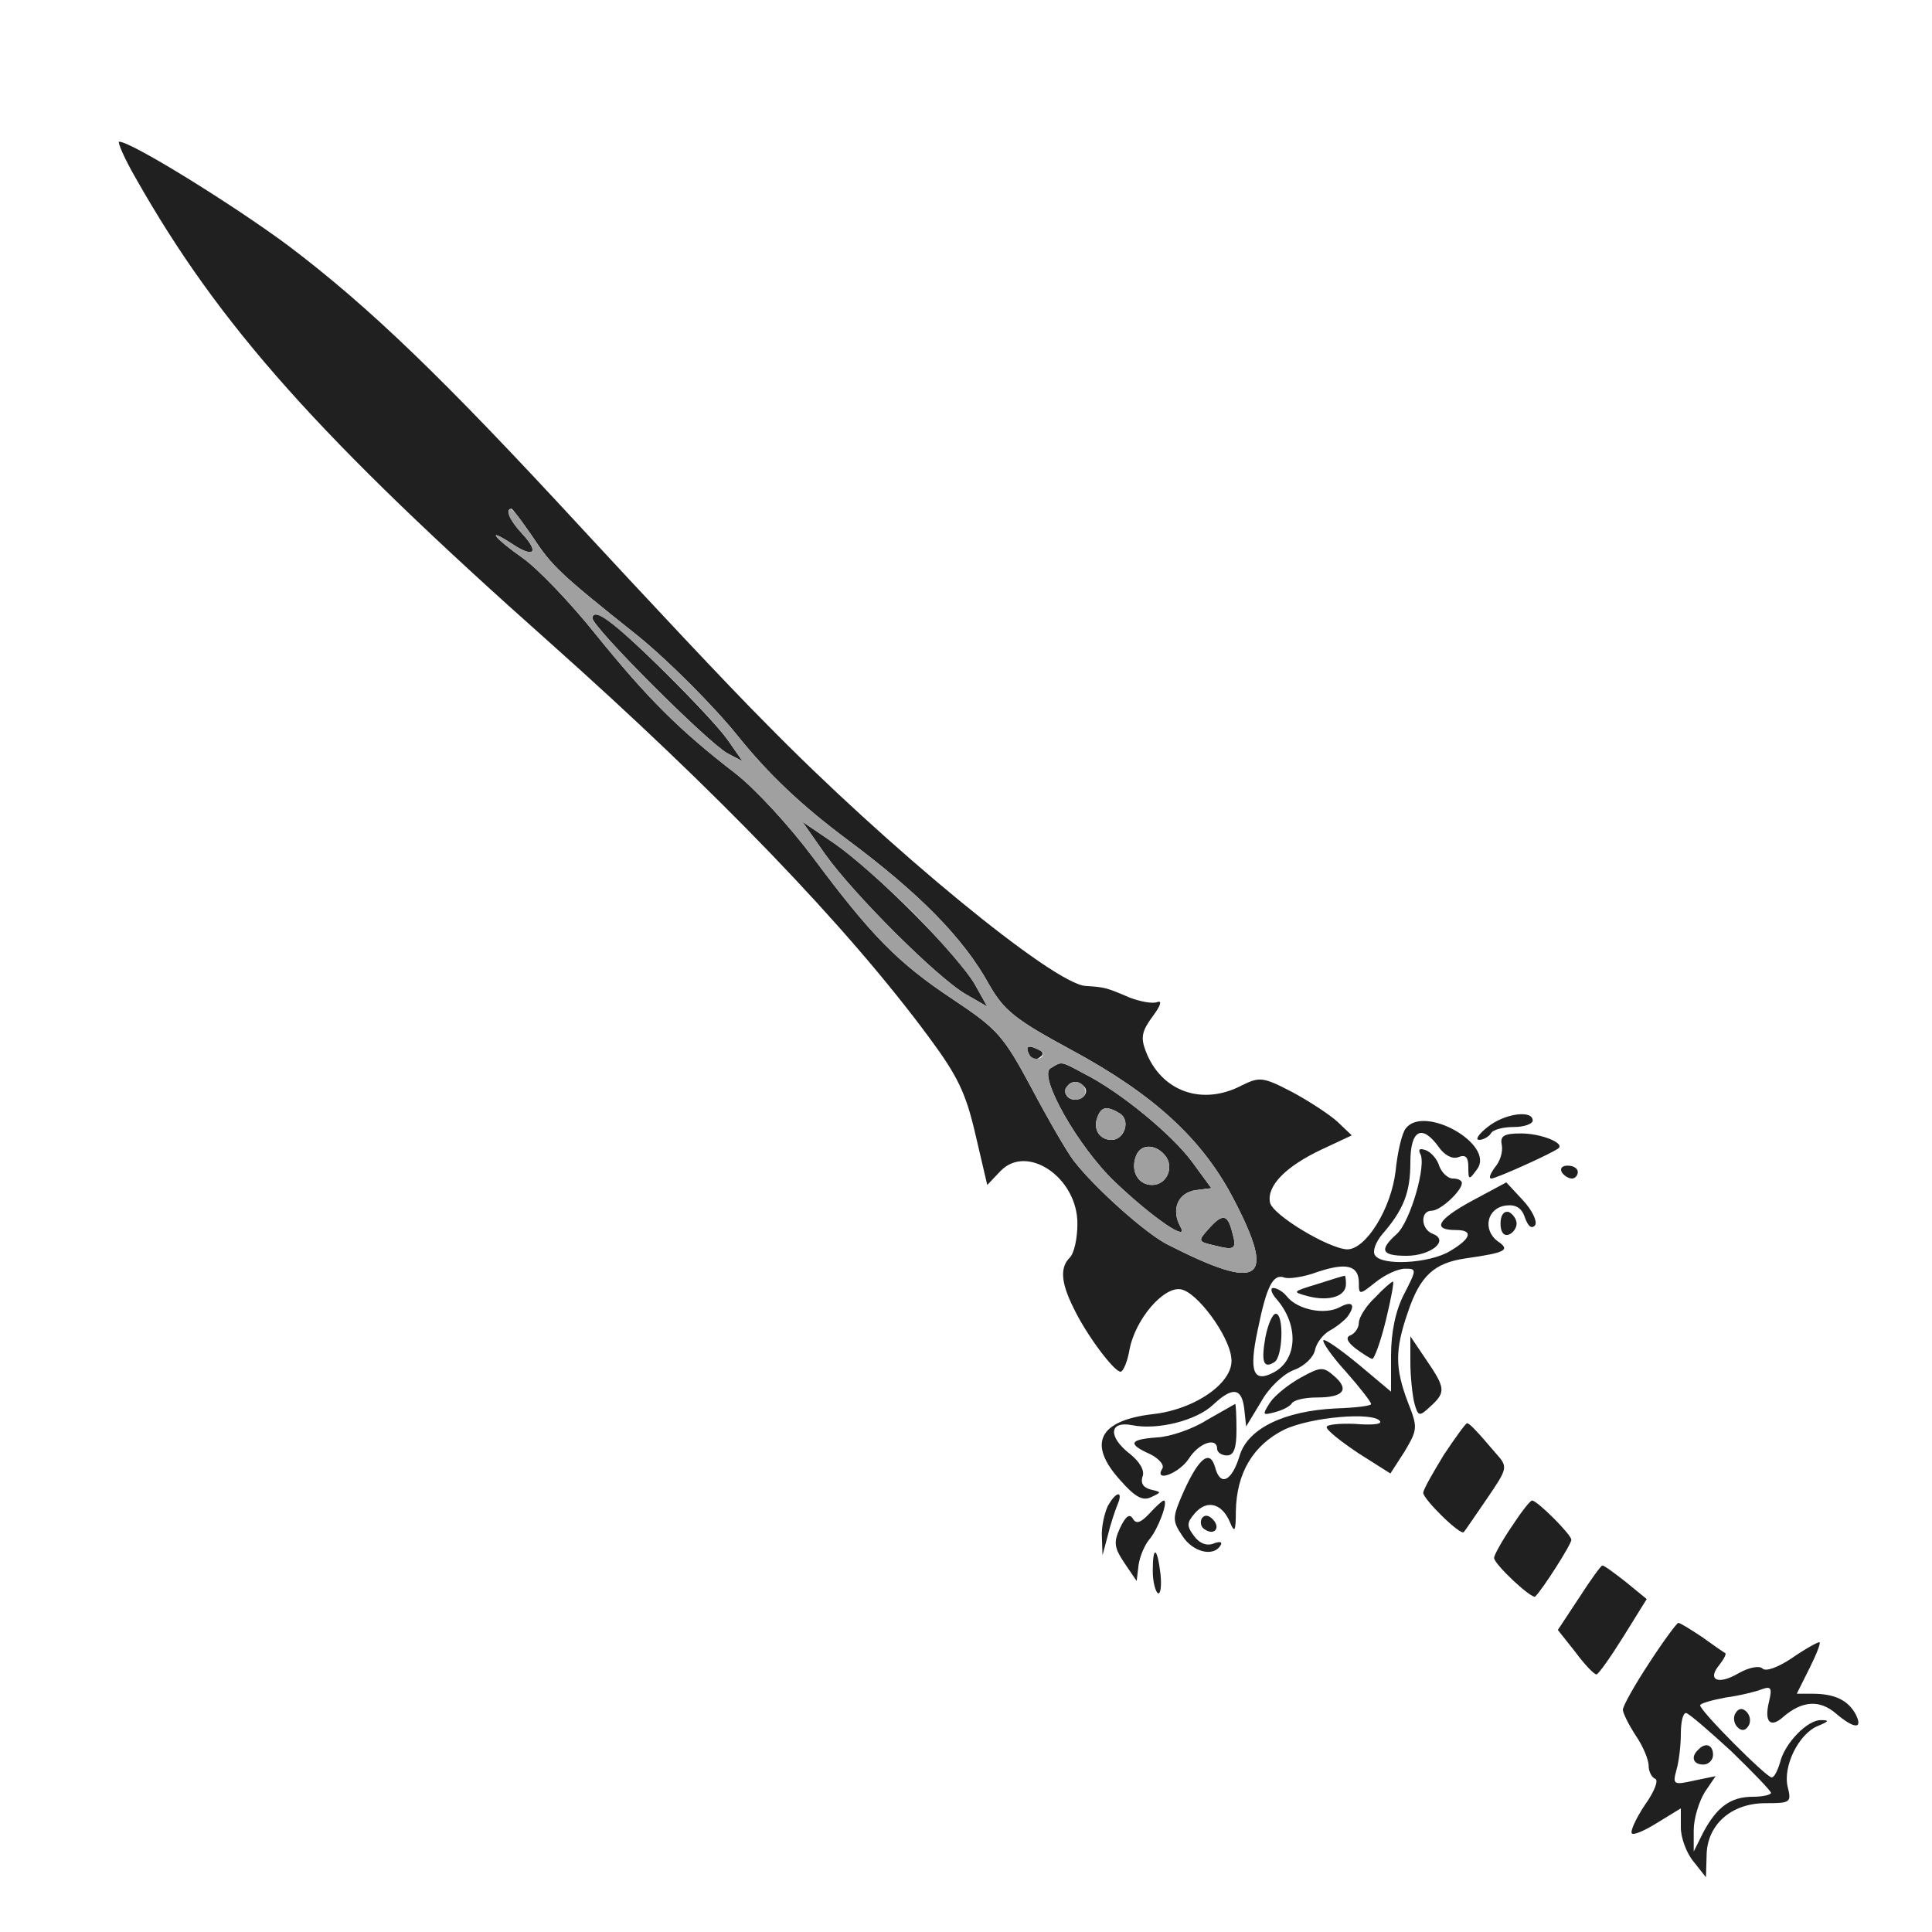
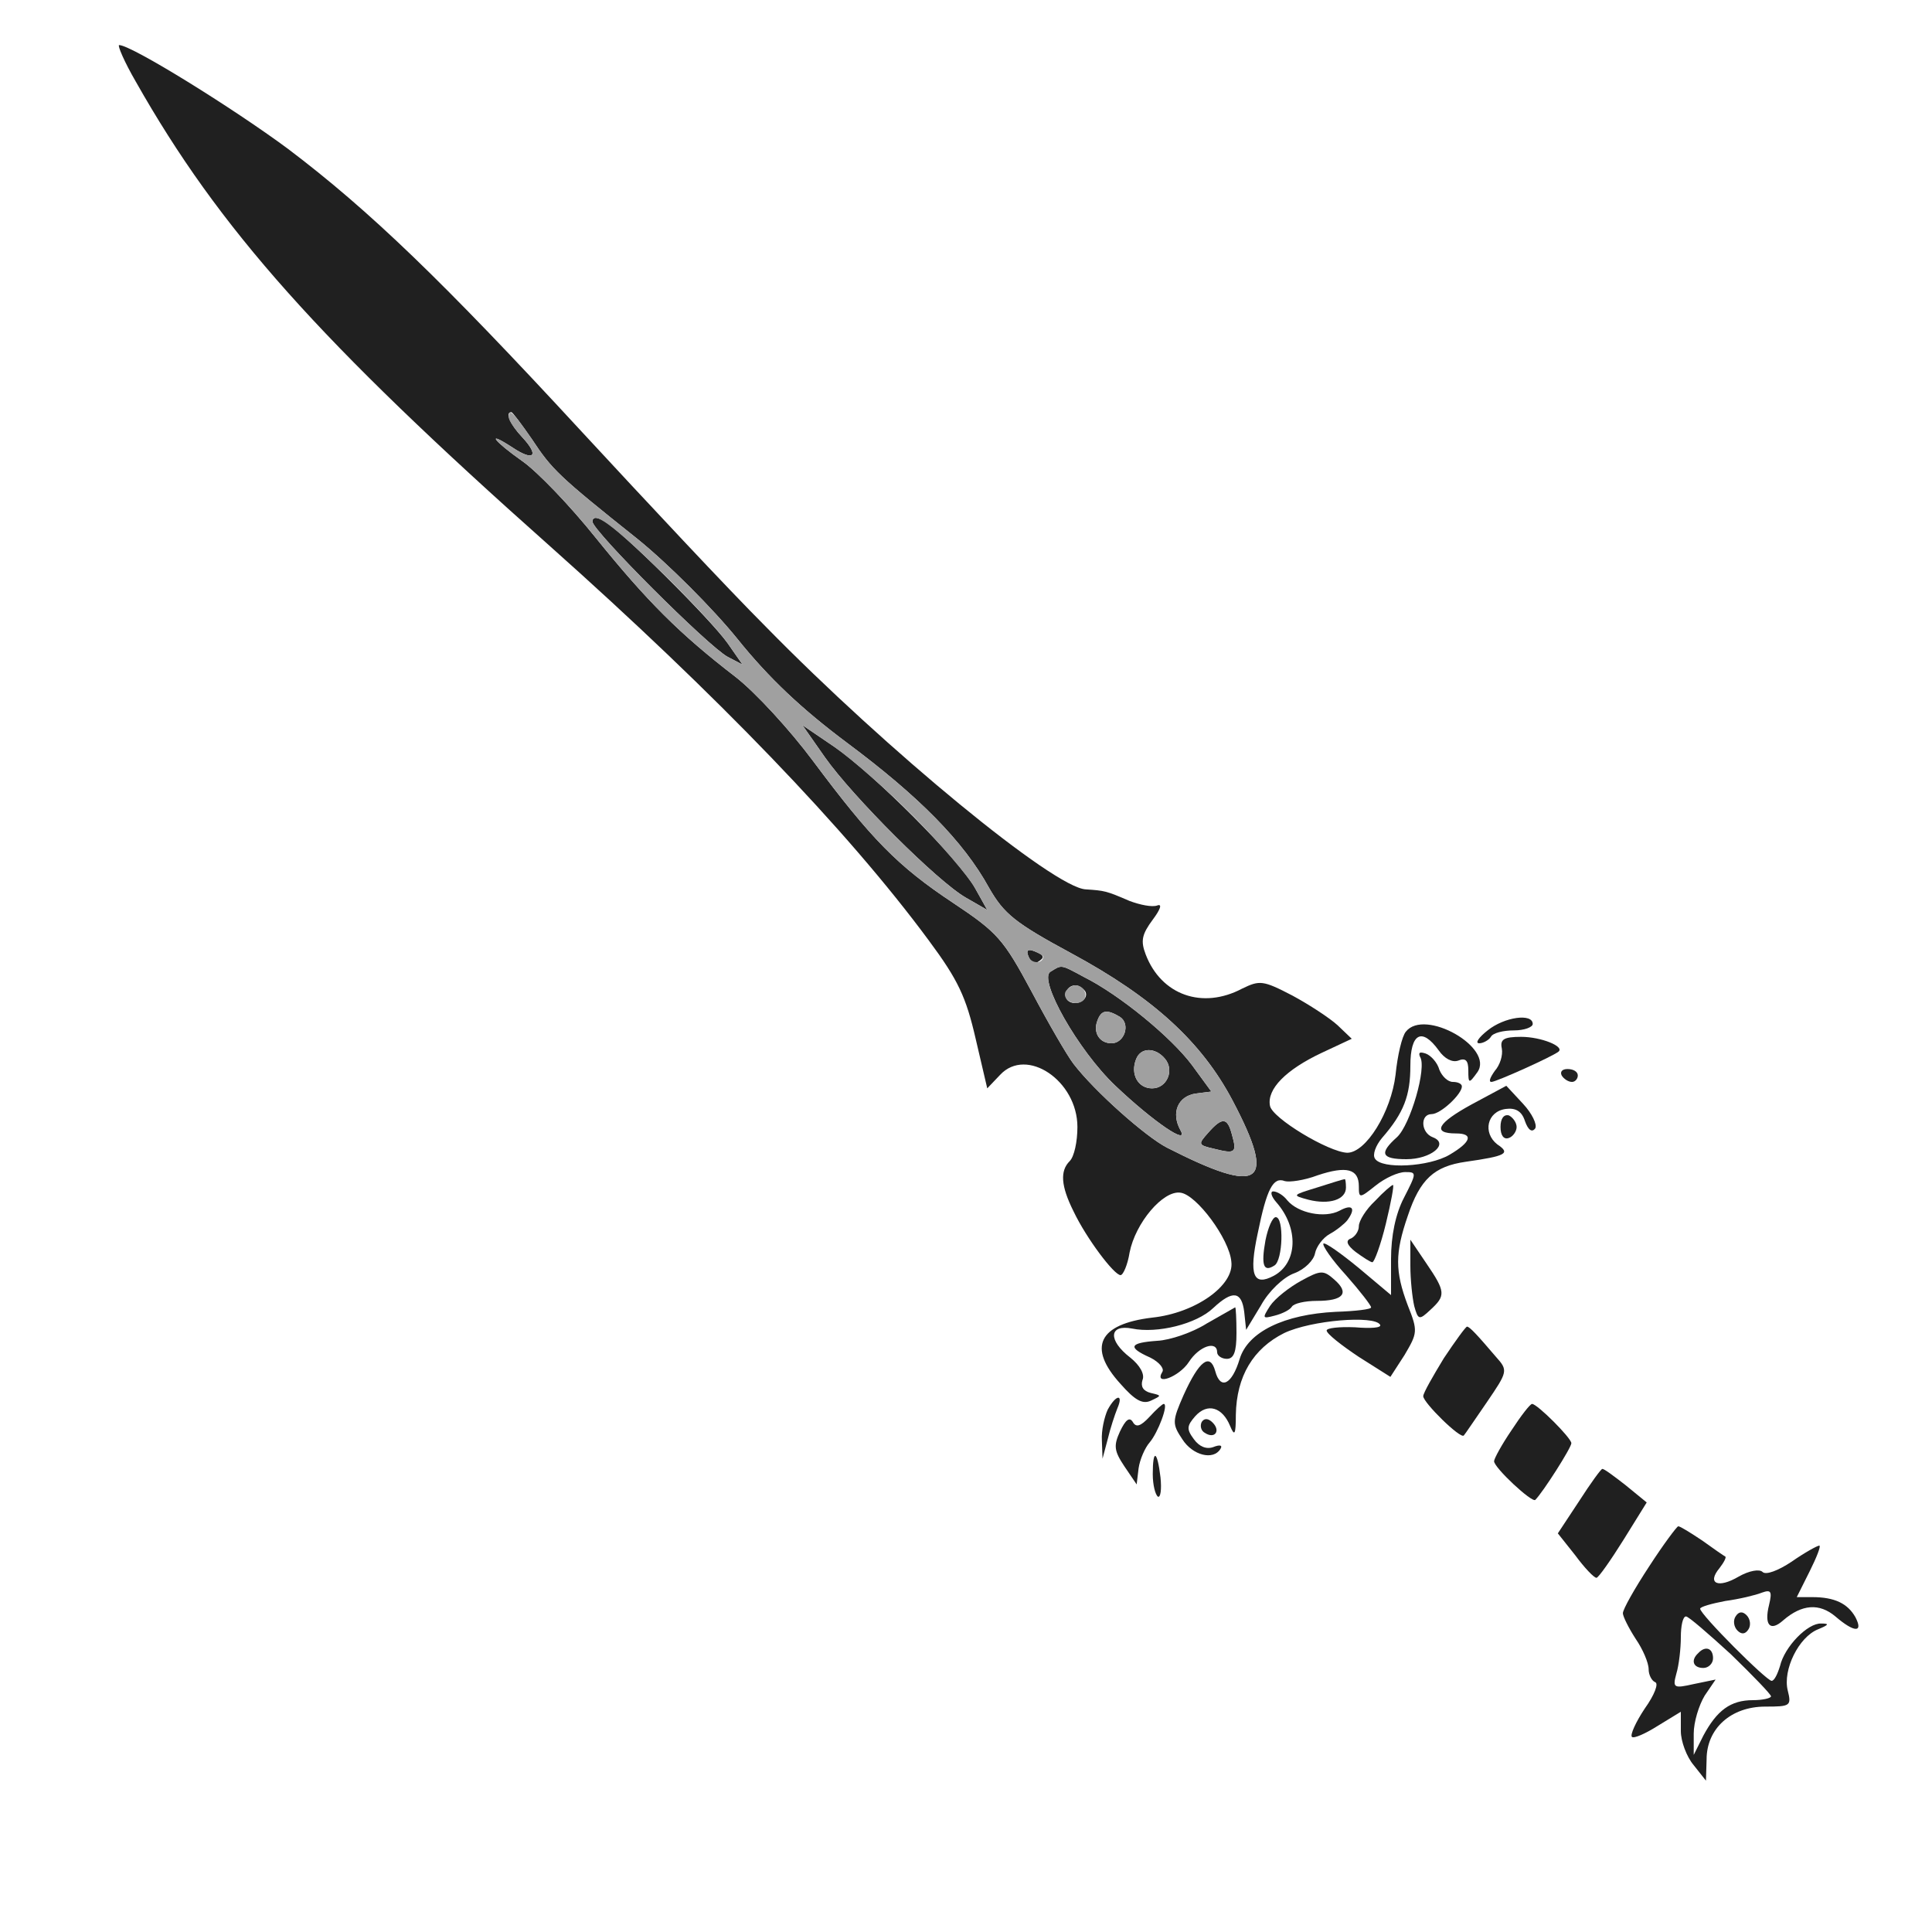
- <svg xmlns="http://www.w3.org/2000/svg" version="1.0" width="300pt" height="300pt" viewBox="0 0 300 300" preserveAspectRatio="xMidYMid meet">
+ <svg xmlns="http://www.w3.org/2000/svg" version="1.0" width="300pt" height="300pt" viewBox="0 20 300 290" preserveAspectRatio="xMidYMid meet">
  <g transform="translate(0,300) scale(0.1,-0.1)" fill="#202020" stroke="none">
    <path class="node" id="node1" d="M211 2723 c129 -228 285 -403 644 -722 257 -229 460 -439 587 -611 46 -62 58 -88 73 -153 l18 -77 20 21 c41 44 120 -9 120 -81 0 -23 -5 -46 -12 -53 -15 -15 -14 -38 6 -78 20 -42 63 -99 73 -99 4 0 11 16 14 35 9 46 52 97 79 93 25 -3 76 -72 79 -107 5 -37 -56 -80 -123 -87 -83 -10 -101 -46 -49 -103 22 -25 34 -32 47 -26 17 8 17 8 0 12 -12 3 -16 10 -13 20 4 9 -4 23 -19 35 -35 27 -33 52 3 45 39 -8 100 7 126 32 30 28 44 26 48 -6 l3 -28 23 38 c12 22 35 44 52 50 16 6 30 20 32 31 2 10 12 24 23 30 11 6 23 16 27 21 14 19 8 26 -12 15 -23 -12 -64 -4 -81 16 -6 8 -16 14 -22 14 -5 0 -3 -8 5 -17 35 -40 33 -94 -4 -114 -32 -17 -39 1 -25 66 14 69 24 88 42 81 7 -2 30 1 51 9 45 15 64 10 64 -17 0 -19 1 -19 26 1 15 12 35 21 46 21 18 0 18 -1 -2 -40 -13 -25 -20 -59 -20 -95 l0 -56 -50 42 c-28 23 -52 40 -55 38 -2 -3 13 -25 35 -49 22 -25 39 -47 39 -50 1 -3 -24 -6 -55 -7 -80 -4 -136 -31 -149 -73 -12 -40 -30 -49 -38 -19 -8 29 -25 16 -49 -37 -18 -41 -18 -45 -2 -69 16 -25 48 -33 59 -15 4 6 -1 7 -11 3 -11 -4 -22 1 -30 12 -12 16 -11 21 2 36 19 21 42 14 54 -15 7 -17 9 -14 9 17 1 60 27 103 75 127 42 20 140 28 149 13 3 -5 -15 -6 -39 -4 -24 1 -44 -1 -44 -5 0 -5 23 -23 50 -41 l49 -31 22 34 c20 34 21 37 5 77 -20 53 -20 81 0 139 19 57 41 77 90 84 63 9 70 13 49 27 -23 18 -16 51 13 55 15 2 25 -3 30 -19 5 -14 11 -18 16 -11 3 6 -5 23 -19 38 l-26 28 -54 -29 c-53 -29 -62 -45 -24 -45 27 0 24 -13 -10 -33 -32 -19 -106 -23 -116 -6 -4 6 1 20 11 32 34 39 44 66 44 112 0 51 18 60 44 24 9 -13 21 -19 30 -16 12 5 16 0 16 -15 0 -21 1 -21 14 -3 27 38 -82 100 -111 63 -6 -7 -13 -37 -16 -67 -7 -58 -46 -121 -75 -121 -29 1 -117 54 -120 73 -5 26 25 56 80 82 l47 22 -22 21 c-12 11 -44 32 -70 46 -46 24 -51 24 -78 11 -62 -33 -126 -10 -150 53 -8 21 -6 31 11 54 12 16 15 25 7 22 -8 -3 -27 1 -43 7 -37 16 -39 16 -68 18 -49 2 -308 215 -497 408 -59 59 -187 196 -286 303 -216 234 -329 343 -456 439 -85 63 -243 161 -262 161 -3 0 8 -26 26 -57z m615 -555 c31 -47 41 -57 164 -155 47 -38 117 -108 155 -155 49 -61 100 -109 171 -162 110 -82 180 -152 220 -225 23 -40 40 -54 127 -101 128 -69 203 -138 251 -229 69 -131 45 -148 -102 -73 -33 17 -112 87 -145 130 -10 13 -39 63 -65 112 -44 82 -53 92 -122 138 -86 57 -127 99 -218 221 -35 47 -89 106 -120 130 -87 67 -137 117 -217 216 -40 50 -91 103 -114 119 -44 31 -58 49 -15 21 33 -22 42 -13 15 16 -19 20 -27 39 -17 39 2 0 16 -19 32 -42z" />
    <path class="node" id="node2" d="M920 2040 c0 -14 180 -194 210 -210 l23 -12 -23 33 c-27 38 -166 176 -192 190 -12 7 -18 6 -18 -1z" />
    <path class="node" id="node3" d="M1281 1674 c43 -61 175 -193 219 -218 l33 -19 -19 34 c-25 45 -157 177 -218 219 l-50 34 35 -50z" />
    <path class="node" id="node4" d="M1597 1365 c3 -8 9 -12 14 -9 12 7 11 11 -5 17 -10 4 -13 1 -9 -8z" />
    <path class="node" id="node5" d="M1631 1341 c-19 -12 43 -122 101 -177 59 -56 115 -94 101 -69 -15 27 -4 53 24 57 l24 3 -30 41 c-32 43 -112 109 -168 137 -37 20 -34 19 -52 8z m54 -30 c7 -12 -12 -24 -25 -16 -11 7 -4 25 10 25 5 0 11 -4 15 -9z m54 -40 c17 -11 7 -41 -13 -41 -19 0 -29 17 -22 35 6 17 15 18 35 6z m70 -65 c15 -18 3 -46 -20 -46 -22 0 -34 22 -25 45 7 19 30 19 45 1z" />
    <path class="node" id="node6" d="M1876 1091 c-16 -18 -16 -19 10 -25 32 -8 35 -6 27 22 -7 27 -15 28 -37 3z" />
    <path class="node" id="node7" d="M2310 1250 c-14 -11 -20 -20 -13 -20 6 0 15 5 18 10 3 6 19 10 36 10 16 0 29 5 29 10 0 17 -44 11 -70 -10z" />
    <path class="node" id="node8" d="M2332 1222 c2 -11 -3 -26 -11 -35 -7 -10 -10 -17 -5 -17 7 0 94 39 104 47 10 8 -27 23 -58 23 -27 0 -33 -4 -30 -18z" />
    <path class="node" id="node9" d="M2205 1209 c11 -16 -15 -106 -36 -125 -28 -25 -24 -34 15 -34 38 0 67 24 41 34 -19 7 -20 36 -2 36 14 0 47 31 47 43 0 4 -6 7 -14 7 -8 0 -17 9 -21 19 -3 11 -13 22 -21 25 -9 3 -12 2 -9 -5z" />
    <path class="node" id="node10" d="M2425 1180 c3 -5 10 -10 16 -10 5 0 9 5 9 10 0 6 -7 10 -16 10 -8 0 -12 -4 -9 -10z" />
    <path class="node" id="node11" d="M2330 1100 c0 -13 5 -20 13 -17 6 2 12 10 12 17 0 7 -6 15 -12 18 -8 2 -13 -5 -13 -18z" />
    <path class="node" id="node12" d="M2045 1006 c-39 -12 -39 -12 -13 -19 32 -8 58 0 58 19 0 8 -1 14 -2 13 -2 0 -21 -6 -43 -13z" />
    <path class="node" id="node13" d="M2135 985 c-14 -13 -25 -31 -25 -39 0 -8 -6 -16 -12 -19 -9 -3 -7 -10 7 -21 11 -8 23 -16 26 -16 3 0 13 27 21 60 8 33 13 60 11 60 -2 0 -15 -11 -28 -25z" />
    <path class="node" id="node14" d="M1965 924 c-7 -39 -3 -50 14 -39 13 8 15 75 2 75 -5 0 -12 -16 -16 -36z" />
    <path class="node" id="node15" d="M2190 885 c0 -22 3 -50 6 -63 6 -22 8 -22 25 -6 24 22 24 28 -6 72 l-25 37 0 -40z" />
    <path class="node" id="node16" d="M2020 861 c-18 -10 -40 -27 -48 -39 -12 -19 -12 -20 7 -15 12 3 24 9 27 14 3 5 20 9 39 9 41 0 51 12 27 33 -17 15 -21 15 -52 -2z" />
    <path class="node" id="node17" d="M1874 795 c-22 -14 -57 -26 -77 -27 -43 -3 -47 -10 -11 -26 14 -7 22 -17 19 -22 -14 -23 26 -8 41 15 16 25 44 34 44 15 0 -5 7 -10 15 -10 11 0 15 11 15 40 0 22 -1 40 -2 40 -2 -1 -21 -12 -44 -25z" />
    <path class="node" id="node18" d="M2242 741 c-17 -28 -32 -54 -32 -59 0 -10 58 -67 63 -61 2 2 18 26 36 52 32 47 33 49 14 70 -29 34 -41 47 -45 47 -2 0 -18 -22 -36 -49z" />
    <path class="node" id="node19" d="M1720 661 c-5 -11 -10 -32 -9 -48 l1 -28 8 30 c4 17 11 38 15 48 10 23 -2 22 -15 -2z" />
    <path class="node" id="node20" d="M1785 650 c-14 -15 -21 -17 -26 -8 -5 8 -11 4 -20 -15 -10 -22 -9 -30 7 -54 l19 -28 3 25 c2 14 10 32 17 40 13 15 30 60 22 60 -2 0 -12 -9 -22 -20z" />
    <path class="node" id="node21" d="M2347 629 c-15 -22 -27 -44 -27 -48 0 -10 59 -65 64 -60 12 12 56 81 56 88 0 8 -53 61 -61 61 -3 0 -17 -18 -32 -41z" />
    <path class="node" id="node22" d="M1866 642 c-3 -6 -1 -14 5 -17 15 -10 25 3 12 16 -7 7 -13 7 -17 1z" />
    <path class="node" id="node23" d="M1790 561 c0 -17 4 -32 8 -35 4 -2 6 11 4 30 -5 42 -12 45 -12 5z" />
    <path class="node" id="node24" d="M2452 519 l-33 -50 27 -34 c14 -19 29 -35 33 -35 3 0 22 27 42 59 l36 58 -33 27 c-18 14 -34 26 -36 25 -2 0 -18 -22 -36 -50z" />
    <path class="node" id="node25" d="M2561 418 c-23 -35 -41 -67 -41 -73 0 -5 9 -23 20 -40 11 -16 20 -37 20 -47 0 -9 5 -18 10 -20 6 -2 -1 -20 -16 -41 -14 -21 -23 -41 -20 -44 3 -3 21 5 40 17 l36 22 0 -30 c0 -16 9 -40 20 -53 l19 -24 1 33 c0 48 38 82 91 82 39 0 41 1 35 25 -8 32 17 83 47 95 17 7 18 9 5 9 -21 1 -57 -36 -64 -66 -4 -13 -9 -23 -13 -23 -8 0 -111 103 -111 112 0 3 18 8 39 12 22 3 47 9 57 13 14 5 16 2 11 -19 -8 -32 2 -42 22 -24 29 25 56 27 81 6 29 -25 44 -26 31 -1 -12 21 -32 31 -67 31 l-24 0 20 40 c11 22 18 40 15 40 -3 0 -23 -11 -43 -25 -21 -14 -40 -21 -45 -16 -5 5 -21 2 -37 -7 -32 -19 -50 -11 -30 13 7 9 11 17 9 18 -2 1 -18 12 -36 25 -18 12 -34 22 -37 22 -2 0 -23 -28 -45 -62z m127 -137 c34 -33 62 -62 62 -65 0 -3 -13 -6 -28 -6 -35 0 -56 -16 -77 -55 l-15 -30 0 33 c0 18 8 44 17 59 l17 25 -34 -7 c-31 -7 -33 -6 -27 16 4 13 7 39 7 57 0 17 3 32 8 32 4 0 35 -27 70 -59z" />
    <path class="node" id="node26" d="M2637 283 c-12 -11 -8 -23 8 -23 8 0 15 7 15 15 0 16 -12 20 -23 8z" />
    <path class="node" id="node27" d="M2695 340 c-4 -6 -3 -16 3 -22 6 -6 12 -6 17 2 4 6 3 16 -3 22 -6 6 -12 6 -17 -2z" />
  </g>
  <g transform="translate(0,300) scale(0.1,-0.1)" fill="#A0A0A0" stroke="none">
    <path class="node" id="node29" d="M790 2202 c0 -5 9 -18 21 -31 27 -29 18 -38 -15 -16 -43 28 -29 10 15 -21 23 -16 74 -69 114 -119 80 -99 130 -149 217 -216 31 -24 85 -83 120 -130 91 -122 132 -164 218 -221 69 -46 78 -56 122 -138 26 -49 55 -99 65 -112 33 -43 112 -113 145 -130 147 -75 171 -58 102 73 -48 91 -123 160 -251 229 -87 47 -104 61 -127 101 -40 73 -110 143 -220 225 -71 53 -122 101 -171 162 -38 47 -108 117 -155 155 -123 98 -133 108 -164 155 -29 42 -36 49 -36 34z m241 -244 c41 -40 86 -88 99 -107 l23 -33 -23 12 c-30 16 -210 196 -210 210 0 18 31 -4 111 -82z m389 -377 c41 -42 83 -91 94 -110 l19 -34 -33 19 c-44 25 -176 157 -219 218 l-35 50 50 -34 c27 -19 83 -68 124 -109z m200 -216 c0 -12 -19 -12 -23 0 -4 9 -1 12 9 8 7 -3 14 -7 14 -8z m63 -32 c56 -28 136 -94 168 -137 l30 -41 -24 -3 c-28 -4 -39 -30 -24 -57 14 -25 -42 13 -101 69 -58 55 -120 165 -101 177 18 11 15 12 52 -8z m230 -245 c8 -28 5 -30 -27 -22 -26 6 -26 7 -10 25 22 25 30 24 37 -3z" />
    <path class="node" id="node30" d="M1655 1311 c-7 -12 12 -24 25 -16 11 7 4 25 -10 25 -5 0 -11 -4 -15 -9z" />
    <path class="node" id="node31" d="M1704 1265 c-7 -18 3 -35 22 -35 20 0 30 30 13 41 -20 12 -29 11 -35 -6z" />
    <path class="node" id="node32" d="M1764 1205 c-9 -23 3 -45 25 -45 23 0 35 28 20 46 -15 18 -38 18 -45 -1z" />
  </g>
</svg>
